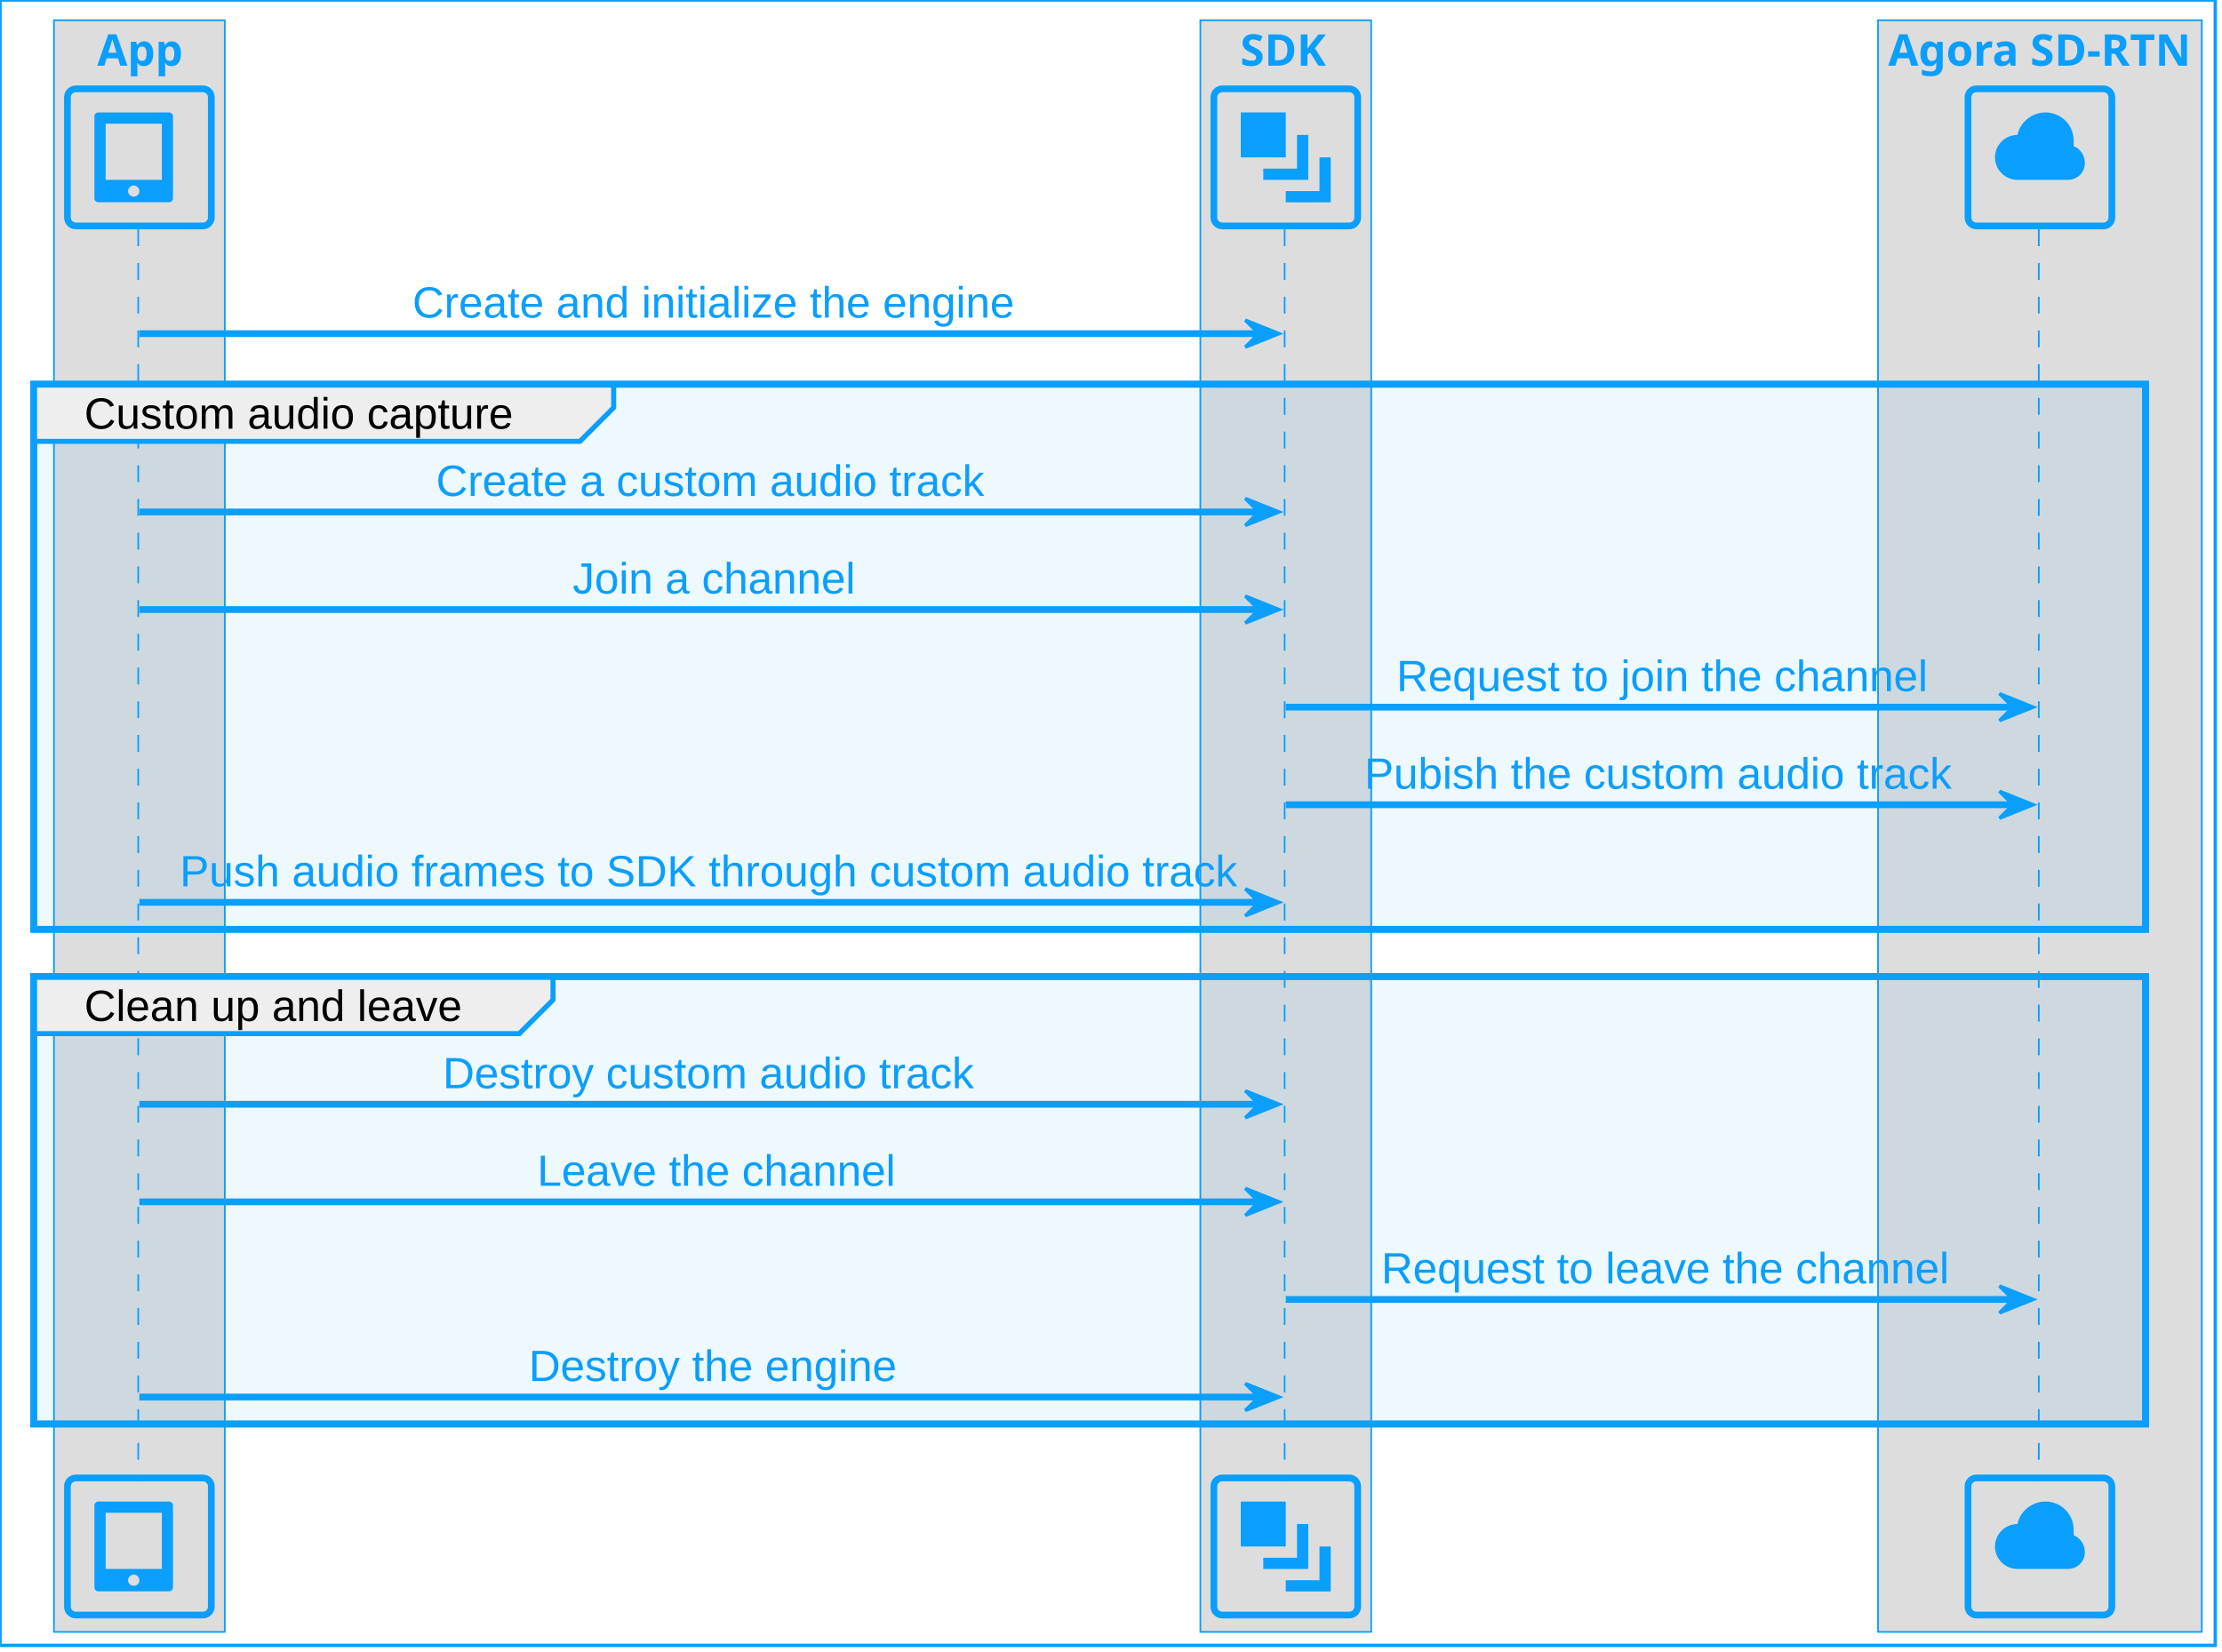
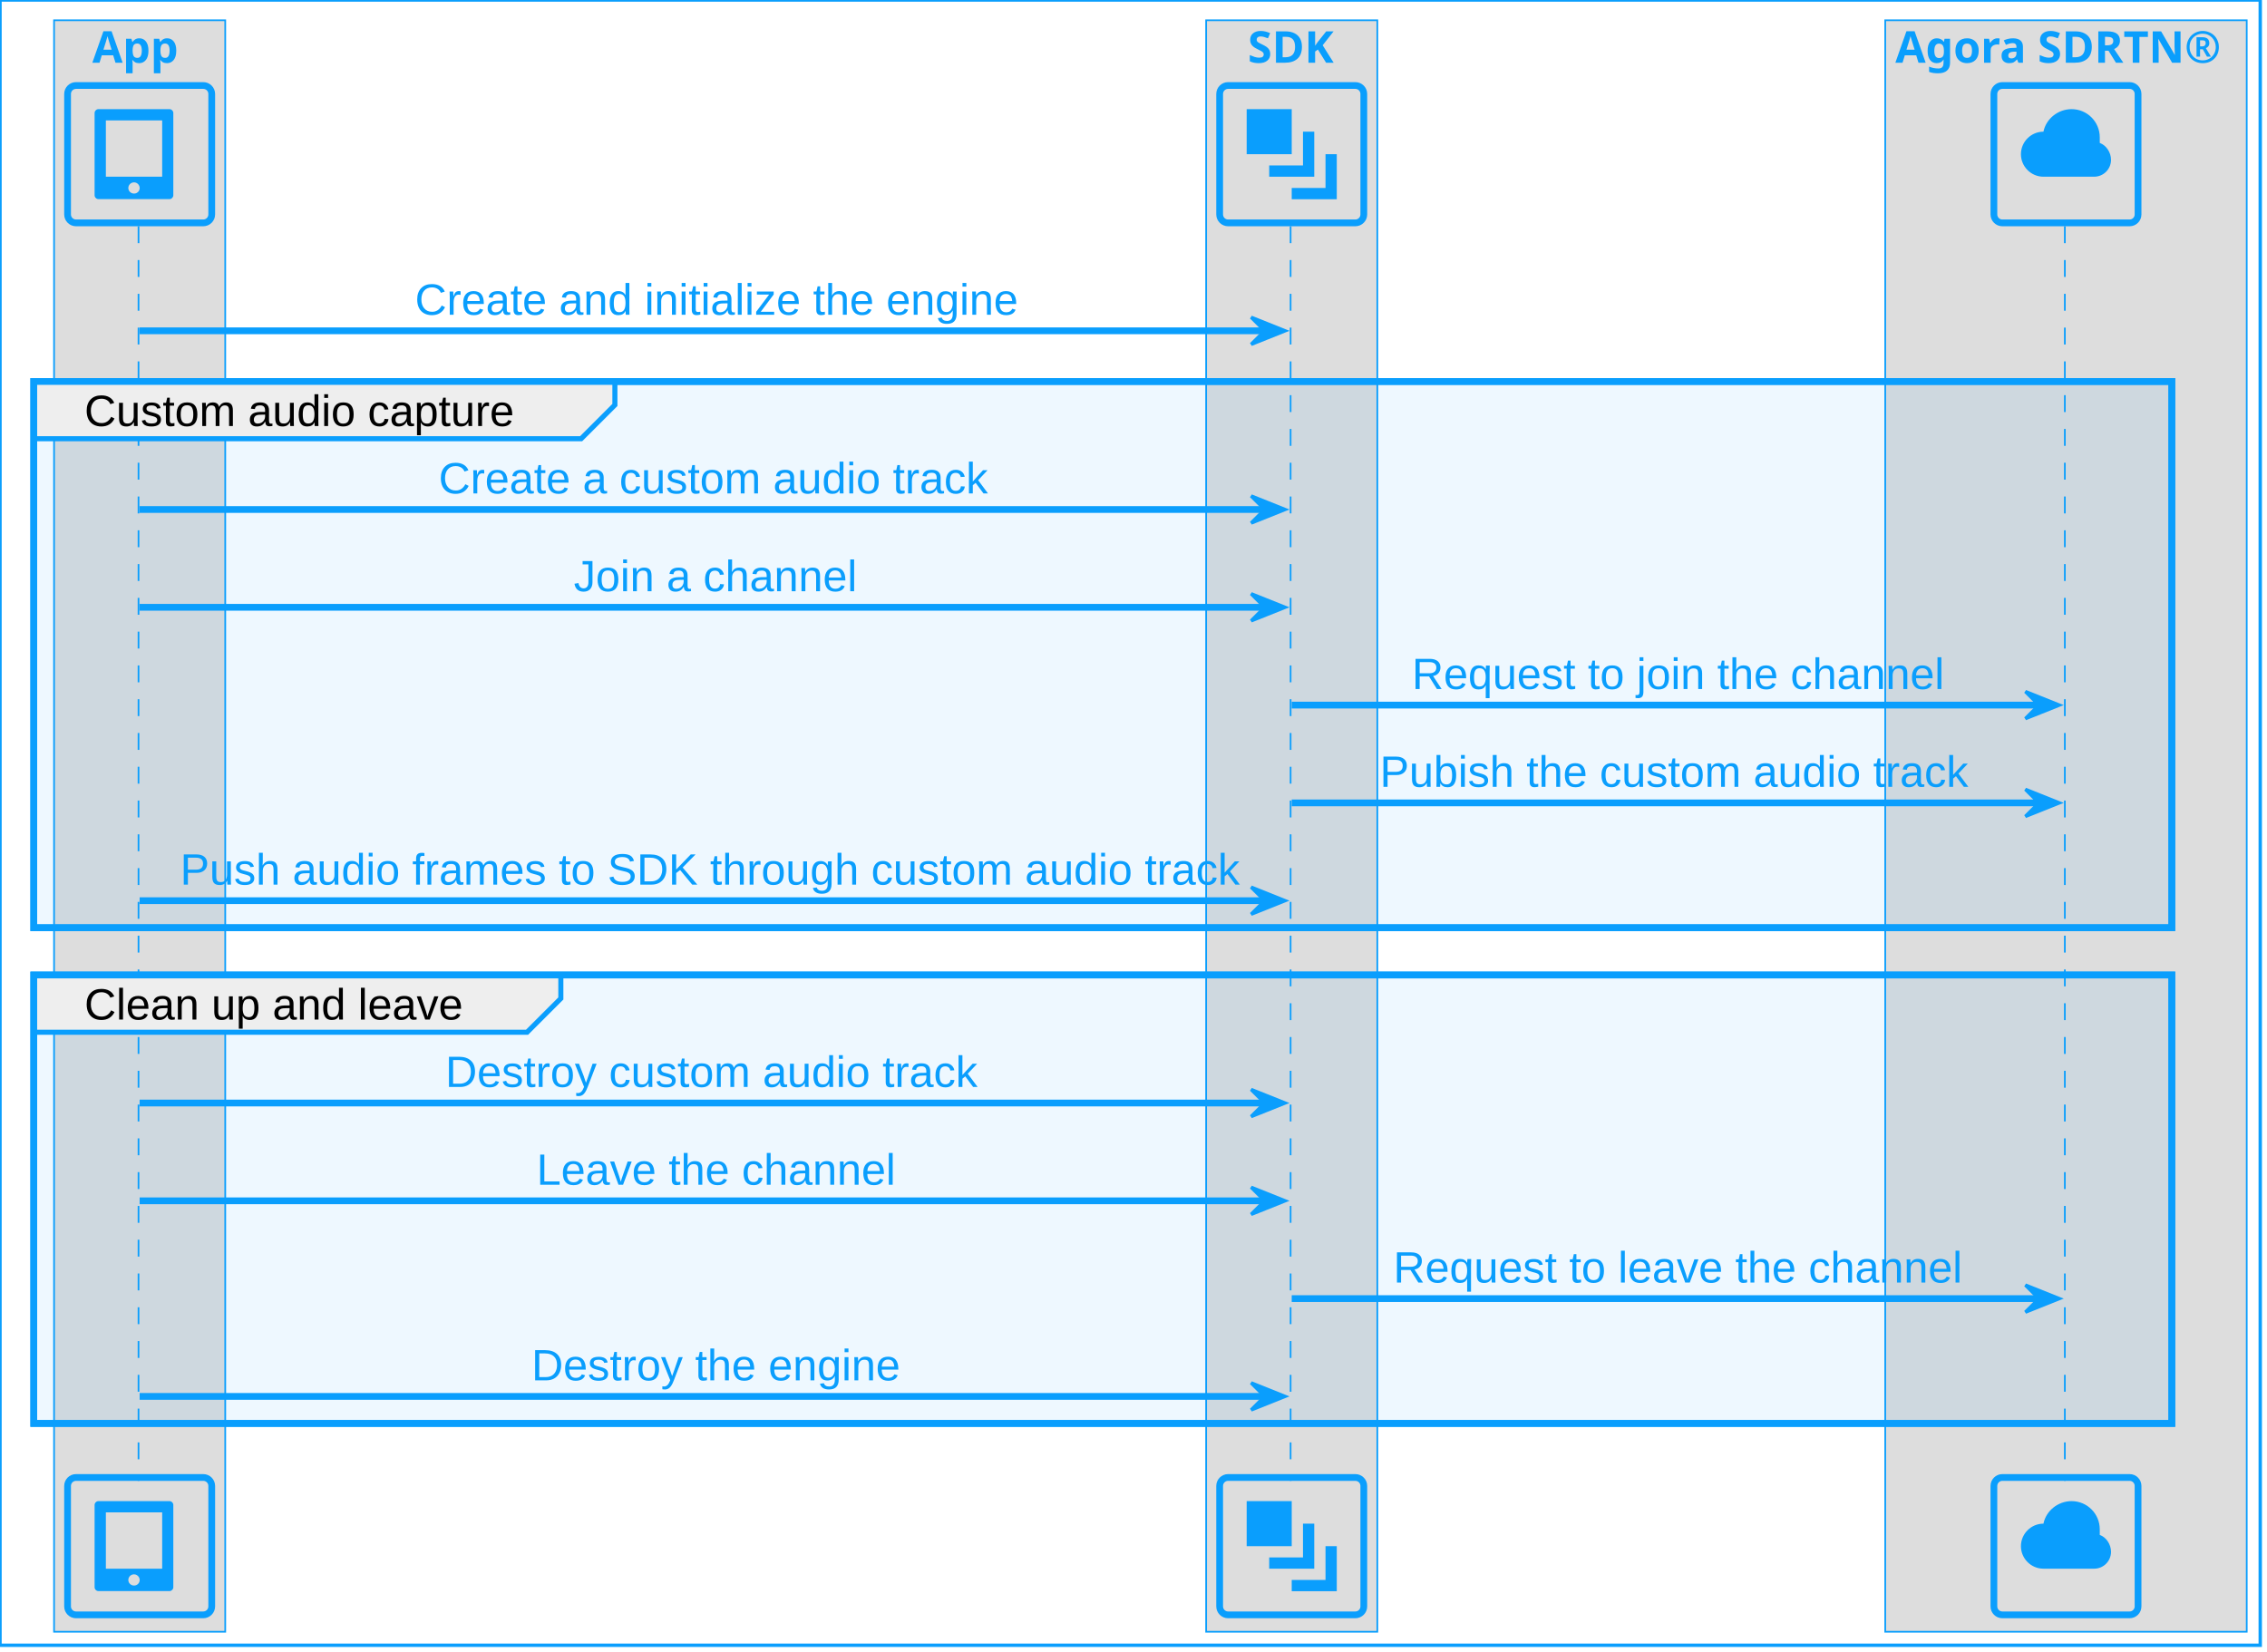
- <svg xmlns="http://www.w3.org/2000/svg" contentStyleType="text/css" height="490px" preserveAspectRatio="none" style="width:659px;height:490px;" version="1.1" viewBox="0 0 659 490" width="659px" zoomAndPan="magnify">
+ <svg xmlns="http://www.w3.org/2000/svg" contentStyleType="text/css" height="489px" preserveAspectRatio="none" style="width:671px;height:489px;" version="1.1" viewBox="0 0 671 489" width="671px" zoomAndPan="magnify">
  <defs />
  <g>
-     <rect fill="none" height="488.07" style="stroke:#0A9EFD;stroke-width:1.0;" width="657" x="0" y="0" />
-     <rect fill="#999999" fill-opacity="0.333" height="478.07" style="stroke:#0A9EFD;stroke-width:0.5;" width="50.667" x="16" y="6" />
-     <text fill="#0A9EFD" font-family="sans-serif" font-size="13" font-weight="bold" lengthAdjust="spacing" textLength="25" x="28.833" y="19.495">App</text>
-     <rect fill="#999999" fill-opacity="0.333" height="478.07" style="stroke:#0A9EFD;stroke-width:0.5;" width="50.667" x="356" y="6" />
-     <text fill="#0A9EFD" font-family="sans-serif" font-size="13" font-weight="bold" lengthAdjust="spacing" textLength="27" x="367.833" y="19.495">SDK</text>
-     <rect fill="#999999" fill-opacity="0.333" height="478.07" style="stroke:#0A9EFD;stroke-width:0.5;" width="96" x="557" y="6" />
-     <text fill="#0A9EFD" font-family="sans-serif" font-size="13" font-weight="bold" lengthAdjust="spacing" textLength="90" x="560" y="19.495">Agora SD-RTN</text>
-     <rect fill="#0A9EFD" fill-opacity="0.067" height="161.692" style="stroke:#0A9EFD;stroke-width:2.0;" width="626.333" x="10" y="113.967" />
-     <rect fill="#0A9EFD" fill-opacity="0.067" height="132.744" style="stroke:#0A9EFD;stroke-width:2.0;" width="626.333" x="10" y="289.659" />
-     <line style="stroke:#0A9EFD;stroke-width:0.5;stroke-dasharray:5.0,5.0;" x1="41" x2="41" y1="68.018" y2="439.403" />
-     <line style="stroke:#0A9EFD;stroke-width:0.5;stroke-dasharray:5.0,5.0;" x1="381" x2="381" y1="68.018" y2="439.403" />
-     <line style="stroke:#0A9EFD;stroke-width:0.5;stroke-dasharray:5.0,5.0;" x1="604.667" x2="604.667" y1="68.018" y2="439.403" />
-     <rect fill="none" height="40.667" rx="2.5" ry="2.5" style="stroke:#0A9EFD;stroke-width:2.0;" width="42.667" x="20" y="26.352" />
-     <path d="M29.133,33.352 C28.533,33.352 28,33.885 28,34.485 L28,58.852 C28,59.452 28.533,59.985 29.133,59.985 L50.167,59.985 C50.767,59.985 51.3,59.452 51.3,58.852 L51.3,34.485 C51.3,33.885 50.767,33.352 50.167,33.352 L29.133,33.352 M31.333,36.685 L48,36.685 L48,53.352 L31.333,53.352 L31.333,36.685 M39.667,55.018 C40.933,55.018 41.767,56.418 41.133,57.518 C40.5,58.618 38.867,58.618 38.2,57.518 C37.567,56.418 38.367,55.018 39.667,55.018 " fill="#0A9EFD" style="stroke:;stroke-width:0.0;stroke-dasharray:;" />
-     <rect fill="none" height="40.667" rx="2.5" ry="2.5" style="stroke:#0A9EFD;stroke-width:2.0;" width="42.667" x="20" y="438.403" />
-     <path d="M29.133,445.403 C28.533,445.403 28,445.936 28,446.536 L28,470.903 C28,471.503 28.533,472.036 29.133,472.036 L50.167,472.036 C50.767,472.036 51.3,471.503 51.3,470.903 L51.3,446.536 C51.3,445.936 50.767,445.403 50.167,445.403 L29.133,445.403 M31.333,448.736 L48,448.736 L48,465.403 L31.333,465.403 L31.333,448.736 M39.667,467.07 C40.933,467.07 41.767,468.47 41.133,469.57 C40.5,470.67 38.867,470.67 38.2,469.57 C37.567,468.47 38.367,467.07 39.667,467.07 " fill="#0A9EFD" style="stroke:;stroke-width:0.0;stroke-dasharray:;" />
-     <rect fill="none" height="40.667" rx="2.5" ry="2.5" style="stroke:#0A9EFD;stroke-width:2.0;" width="42.667" x="360" y="26.352" />
-     <path d="M368,33.352 L368,46.685 L381.333,46.685 L381.333,33.352 L368,33.352 M384.667,40.018 L384.667,50.018 L374.667,50.018 L374.667,53.352 L388,53.352 L388,40.018 L384.667,40.018 M391.333,46.685 L391.333,56.685 L381.333,56.685 L381.333,60.018 L394.667,60.018 L394.667,46.685 L391.333,46.685 " fill="#0A9EFD" style="stroke:;stroke-width:0.0;stroke-dasharray:;" />
-     <rect fill="none" height="40.667" rx="2.5" ry="2.5" style="stroke:#0A9EFD;stroke-width:2.0;" width="42.667" x="360" y="438.403" />
-     <path d="M368,445.403 L368,458.736 L381.333,458.736 L381.333,445.403 L368,445.403 M384.667,452.07 L384.667,462.07 L374.667,462.07 L374.667,465.403 L388,465.403 L388,452.07 L384.667,452.07 M391.333,458.736 L391.333,468.736 L381.333,468.736 L381.333,472.07 L394.667,472.07 L394.667,458.736 L391.333,458.736 " fill="#0A9EFD" style="stroke:;stroke-width:0.0;stroke-dasharray:;" />
-     <rect fill="none" height="40.667" rx="2.5" ry="2.5" style="stroke:#0A9EFD;stroke-width:2.0;" width="42.667" x="583.667" y="26.352" />
-     <path d="M606.667,33.352 C602.633,33.352 599.1,36.218 598.333,40.018 C594.667,40.018 591.667,43.018 591.667,46.685 C591.667,50.352 594.667,53.352 598.333,53.352 L613.333,53.352 C616.1,53.352 618.333,51.118 618.333,48.352 C618.333,46.185 616.933,44.052 615,43.352 L615,41.685 C615,37.085 611.267,33.352 606.667,33.352 " fill="#0A9EFD" style="stroke:;stroke-width:0.0;stroke-dasharray:;" />
-     <rect fill="none" height="40.667" rx="2.5" ry="2.5" style="stroke:#0A9EFD;stroke-width:2.0;" width="42.667" x="583.667" y="438.403" />
-     <path d="M606.667,445.403 C602.633,445.403 599.1,448.27 598.333,452.07 C594.667,452.07 591.667,455.07 591.667,458.736 C591.667,462.403 594.667,465.403 598.333,465.403 L613.333,465.403 C616.1,465.403 618.333,463.17 618.333,460.403 C618.333,458.236 616.933,456.103 615,455.403 L615,453.736 C615,449.136 611.267,445.403 606.667,445.403 " fill="#0A9EFD" style="stroke:;stroke-width:0.0;stroke-dasharray:;" />
-     <polygon fill="#0A9EFD" points="369.333,94.967,379.333,98.967,369.333,102.967,373.333,98.967" style="stroke:#0A9EFD;stroke-width:1.0;" />
-     <line style="stroke:#0A9EFD;stroke-width:2.0;" x1="41.333" x2="375.333" y1="98.967" y2="98.967" />
-     <text fill="#0A9EFD" font-family="Arial" font-size="13" lengthAdjust="spacing" textLength="178" x="122.333" y="94.212">Create and initialize the engine</text>
-     <path d="M10,113.967 L182,113.967 L182,120.916 L172,130.916 L10,130.916 L10,113.967 " fill="#EEEEEE" style="stroke:#0A9EFD;stroke-width:1.5;" />
-     <rect fill="none" height="161.692" style="stroke:#0A9EFD;stroke-width:2.0;" width="626.333" x="10" y="113.967" />
-     <text fill="#000000" font-family="Arial" font-size="13" lengthAdjust="spacing" textLength="127" x="25" y="127.161">Custom audio capture</text>
-     <polygon fill="#0A9EFD" points="369.333,147.864,379.333,151.864,369.333,155.864,373.333,151.864" style="stroke:#0A9EFD;stroke-width:1.0;" />
-     <line style="stroke:#0A9EFD;stroke-width:2.0;" x1="41.333" x2="375.333" y1="151.864" y2="151.864" />
-     <text fill="#0A9EFD" font-family="Arial" font-size="13" lengthAdjust="spacing" textLength="164" x="129.333" y="147.109">Create a custom audio track</text>
-     <polygon fill="#0A9EFD" points="369.333,176.813,379.333,180.813,369.333,184.813,373.333,180.813" style="stroke:#0A9EFD;stroke-width:1.0;" />
-     <line style="stroke:#0A9EFD;stroke-width:2.0;" x1="41.333" x2="375.333" y1="180.813" y2="180.813" />
-     <text fill="#0A9EFD" font-family="Arial" font-size="13" lengthAdjust="spacing" textLength="83" x="169.833" y="176.058">Join a channel</text>
-     <polygon fill="#0A9EFD" points="593,205.762,603,209.762,593,213.762,597,209.762" style="stroke:#0A9EFD;stroke-width:1.0;" />
-     <line style="stroke:#0A9EFD;stroke-width:2.0;" x1="381.333" x2="599" y1="209.762" y2="209.762" />
-     <text fill="#0A9EFD" font-family="Arial" font-size="13" lengthAdjust="spacing" textLength="158" x="414.167" y="205.007">Request to join the channel</text>
-     <polygon fill="#0A9EFD" points="593,234.711,603,238.711,593,242.711,597,238.711" style="stroke:#0A9EFD;stroke-width:1.0;" />
-     <line style="stroke:#0A9EFD;stroke-width:2.0;" x1="381.333" x2="599" y1="238.711" y2="238.711" />
-     <text fill="#0A9EFD" font-family="Arial" font-size="13" lengthAdjust="spacing" textLength="177" x="404.667" y="233.956">Pubish the custom audio track</text>
-     <polygon fill="#0A9EFD" points="369.333,263.659,379.333,267.659,369.333,271.659,373.333,267.659" style="stroke:#0A9EFD;stroke-width:1.0;" />
-     <line style="stroke:#0A9EFD;stroke-width:2.0;" x1="41.333" x2="375.333" y1="267.659" y2="267.659" />
-     <text fill="#0A9EFD" font-family="Arial" font-size="13" lengthAdjust="spacing" textLength="316" x="53.333" y="262.904">Push audio frames to SDK through custom audio track</text>
-     <path d="M10,289.659 L164,289.659 L164,296.608 L154,306.608 L10,306.608 L10,289.659 " fill="#EEEEEE" style="stroke:#0A9EFD;stroke-width:1.5;" />
-     <rect fill="none" height="132.744" style="stroke:#0A9EFD;stroke-width:2.0;" width="626.333" x="10" y="289.659" />
-     <text fill="#000000" font-family="Arial" font-size="13" lengthAdjust="spacing" textLength="109" x="25" y="302.853">Clean up and leave</text>
-     <polygon fill="#0A9EFD" points="369.333,323.557,379.333,327.557,369.333,331.557,373.333,327.557" style="stroke:#0A9EFD;stroke-width:1.0;" />
-     <line style="stroke:#0A9EFD;stroke-width:2.0;" x1="41.333" x2="375.333" y1="327.557" y2="327.557" />
-     <text fill="#0A9EFD" font-family="Arial" font-size="13" lengthAdjust="spacing" textLength="160" x="131.333" y="322.802">Destroy custom audio track</text>
-     <polygon fill="#0A9EFD" points="369.333,352.505,379.333,356.505,369.333,360.505,373.333,356.505" style="stroke:#0A9EFD;stroke-width:1.0;" />
-     <line style="stroke:#0A9EFD;stroke-width:2.0;" x1="41.333" x2="375.333" y1="356.505" y2="356.505" />
-     <text fill="#0A9EFD" font-family="Arial" font-size="13" lengthAdjust="spacing" textLength="104" x="159.333" y="351.751">Leave the channel</text>
-     <polygon fill="#0A9EFD" points="593,381.454,603,385.454,593,389.454,597,385.454" style="stroke:#0A9EFD;stroke-width:1.0;" />
-     <line style="stroke:#0A9EFD;stroke-width:2.0;" x1="381.333" x2="599" y1="385.454" y2="385.454" />
-     <text fill="#0A9EFD" font-family="Arial" font-size="13" lengthAdjust="spacing" textLength="167" x="409.667" y="380.699">Request to leave the channel</text>
-     <polygon fill="#0A9EFD" points="369.333,410.403,379.333,414.403,369.333,418.403,373.333,414.403" style="stroke:#0A9EFD;stroke-width:1.0;" />
-     <line style="stroke:#0A9EFD;stroke-width:2.0;" x1="41.333" x2="375.333" y1="414.403" y2="414.403" />
-     <text fill="#0A9EFD" font-family="Arial" font-size="13" lengthAdjust="spacing" textLength="109" x="156.833" y="409.648">Destroy the engine</text>
+     <rect fill="none" height="487.029" style="stroke:#0A9EFD;stroke-width:1.0;" width="669" x="0" y="0" />
+     <rect fill="#999999" fill-opacity="0.333" height="477.029" style="stroke:#0A9EFD;stroke-width:0.5;" width="50.667" x="16" y="6" />
+     <text fill="#0A9EFD" font-family="sans-serif" font-size="13" font-weight="bold" lengthAdjust="spacing" textLength="28" x="27.333" y="18.568">App</text>
+     <rect fill="#999999" fill-opacity="0.333" height="477.029" style="stroke:#0A9EFD;stroke-width:0.5;" width="50.667" x="357" y="6" />
+     <text fill="#0A9EFD" font-family="sans-serif" font-size="13" font-weight="bold" lengthAdjust="spacing" textLength="26" x="369.333" y="18.568">SDK</text>
+     <rect fill="#999999" fill-opacity="0.333" height="477.029" style="stroke:#0A9EFD;stroke-width:0.5;" width="107" x="558" y="6" />
+     <text fill="#0A9EFD" font-family="sans-serif" font-size="13" font-weight="bold" lengthAdjust="spacing" textLength="101" x="561" y="18.568">Agora SDRTN®</text>
+     <rect fill="#0A9EFD" fill-opacity="0.067" height="161.692" style="stroke:#0A9EFD;stroke-width:2.0;" width="632.833" x="10" y="112.926" />
+     <rect fill="#0A9EFD" fill-opacity="0.067" height="132.744" style="stroke:#0A9EFD;stroke-width:2.0;" width="632.833" x="10" y="288.618" />
+     <line style="stroke:#0A9EFD;stroke-width:0.5;stroke-dasharray:5.0,5.0;" x1="41" x2="41" y1="66.977" y2="438.362" />
+     <line style="stroke:#0A9EFD;stroke-width:0.5;stroke-dasharray:5.0,5.0;" x1="382" x2="382" y1="66.977" y2="438.362" />
+     <line style="stroke:#0A9EFD;stroke-width:0.5;stroke-dasharray:5.0,5.0;" x1="611.167" x2="611.167" y1="66.977" y2="438.362" />
+     <rect fill="none" height="40.667" rx="2.5" ry="2.5" style="stroke:#0A9EFD;stroke-width:2.0;" width="42.667" x="20" y="25.311" />
+     <path d="M29.133,32.31 C28.533,32.31 28,32.844 28,33.444 L28,57.81 C28,58.41 28.533,58.944 29.133,58.944 L50.167,58.944 C50.767,58.944 51.3,58.41 51.3,57.81 L51.3,33.444 C51.3,32.844 50.767,32.31 50.167,32.31 L29.133,32.31 M31.333,35.644 L48,35.644 L48,52.31 L31.333,52.31 L31.333,35.644 M39.667,53.977 C40.933,53.977 41.767,55.377 41.133,56.477 C40.5,57.577 38.867,57.577 38.2,56.477 C37.567,55.377 38.367,53.977 39.667,53.977 " fill="#0A9EFD" style="stroke:;stroke-width:0.0;stroke-dasharray:;" />
+     <rect fill="none" height="40.667" rx="2.5" ry="2.5" style="stroke:#0A9EFD;stroke-width:2.0;" width="42.667" x="20" y="437.362" />
+     <path d="M29.133,444.362 C28.533,444.362 28,444.895 28,445.495 L28,469.862 C28,470.462 28.533,470.995 29.133,470.995 L50.167,470.995 C50.767,470.995 51.3,470.462 51.3,469.862 L51.3,445.495 C51.3,444.895 50.767,444.362 50.167,444.362 L29.133,444.362 M31.333,447.695 L48,447.695 L48,464.362 L31.333,464.362 L31.333,447.695 M39.667,466.029 C40.933,466.029 41.767,467.429 41.133,468.529 C40.5,469.629 38.867,469.629 38.2,468.529 C37.567,467.429 38.367,466.029 39.667,466.029 " fill="#0A9EFD" style="stroke:;stroke-width:0.0;stroke-dasharray:;" />
+     <rect fill="none" height="40.667" rx="2.5" ry="2.5" style="stroke:#0A9EFD;stroke-width:2.0;" width="42.667" x="361" y="25.311" />
+     <path d="M369,32.31 L369,45.644 L382.333,45.644 L382.333,32.31 L369,32.31 M385.667,38.977 L385.667,48.977 L375.667,48.977 L375.667,52.31 L389,52.31 L389,38.977 L385.667,38.977 M392.333,45.644 L392.333,55.644 L382.333,55.644 L382.333,58.977 L395.667,58.977 L395.667,45.644 L392.333,45.644 " fill="#0A9EFD" style="stroke:;stroke-width:0.0;stroke-dasharray:;" />
+     <rect fill="none" height="40.667" rx="2.5" ry="2.5" style="stroke:#0A9EFD;stroke-width:2.0;" width="42.667" x="361" y="437.362" />
+     <path d="M369,444.362 L369,457.695 L382.333,457.695 L382.333,444.362 L369,444.362 M385.667,451.029 L385.667,461.029 L375.667,461.029 L375.667,464.362 L389,464.362 L389,451.029 L385.667,451.029 M392.333,457.695 L392.333,467.695 L382.333,467.695 L382.333,471.029 L395.667,471.029 L395.667,457.695 L392.333,457.695 " fill="#0A9EFD" style="stroke:;stroke-width:0.0;stroke-dasharray:;" />
+     <rect fill="none" height="40.667" rx="2.5" ry="2.5" style="stroke:#0A9EFD;stroke-width:2.0;" width="42.667" x="590.167" y="25.311" />
+     <path d="M613.167,32.31 C609.133,32.31 605.6,35.177 604.833,38.977 C601.167,38.977 598.167,41.977 598.167,45.644 C598.167,49.31 601.167,52.31 604.833,52.31 L619.833,52.31 C622.6,52.31 624.833,50.077 624.833,47.31 C624.833,45.144 623.433,43.011 621.5,42.31 L621.5,40.644 C621.5,36.044 617.767,32.31 613.167,32.31 " fill="#0A9EFD" style="stroke:;stroke-width:0.0;stroke-dasharray:;" />
+     <rect fill="none" height="40.667" rx="2.5" ry="2.5" style="stroke:#0A9EFD;stroke-width:2.0;" width="42.667" x="590.167" y="437.362" />
+     <path d="M613.167,444.362 C609.133,444.362 605.6,447.229 604.833,451.029 C601.167,451.029 598.167,454.029 598.167,457.695 C598.167,461.362 601.167,464.362 604.833,464.362 L619.833,464.362 C622.6,464.362 624.833,462.129 624.833,459.362 C624.833,457.195 623.433,455.062 621.5,454.362 L621.5,452.695 C621.5,448.095 617.767,444.362 613.167,444.362 " fill="#0A9EFD" style="stroke:;stroke-width:0.0;stroke-dasharray:;" />
+     <polygon fill="#0A9EFD" points="370.333,93.926,380.333,97.926,370.333,101.926,374.333,97.926" style="stroke:#0A9EFD;stroke-width:1.0;" />
+     <line style="stroke:#0A9EFD;stroke-width:2.0;" x1="41.333" x2="376.333" y1="97.926" y2="97.926" />
+     <text fill="#0A9EFD" font-family="Arial" font-size="13" lengthAdjust="spacing" textLength="178" x="122.833" y="93.171">Create and initialize the engine</text>
+     <path d="M10,112.926 L182,112.926 L182,119.875 L172,129.875 L10,129.875 L10,112.926 " fill="#EEEEEE" style="stroke:#0A9EFD;stroke-width:1.5;" />
+     <rect fill="none" height="161.692" style="stroke:#0A9EFD;stroke-width:2.0;" width="632.833" x="10" y="112.926" />
+     <text fill="#000000" font-family="Arial" font-size="13" lengthAdjust="spacing" textLength="127" x="25" y="126.12">Custom audio capture</text>
+     <polygon fill="#0A9EFD" points="370.333,146.823,380.333,150.823,370.333,154.823,374.333,150.823" style="stroke:#0A9EFD;stroke-width:1.0;" />
+     <line style="stroke:#0A9EFD;stroke-width:2.0;" x1="41.333" x2="376.333" y1="150.823" y2="150.823" />
+     <text fill="#0A9EFD" font-family="Arial" font-size="13" lengthAdjust="spacing" textLength="164" x="129.833" y="146.069">Create a custom audio track</text>
+     <polygon fill="#0A9EFD" points="370.333,175.772,380.333,179.772,370.333,183.772,374.333,179.772" style="stroke:#0A9EFD;stroke-width:1.0;" />
+     <line style="stroke:#0A9EFD;stroke-width:2.0;" x1="41.333" x2="376.333" y1="179.772" y2="179.772" />
+     <text fill="#0A9EFD" font-family="Arial" font-size="13" lengthAdjust="spacing" textLength="84" x="169.833" y="175.017">Join a channel</text>
+     <polygon fill="#0A9EFD" points="599.5,204.721,609.5,208.721,599.5,212.721,603.5,208.721" style="stroke:#0A9EFD;stroke-width:1.0;" />
+     <line style="stroke:#0A9EFD;stroke-width:2.0;" x1="382.333" x2="605.5" y1="208.721" y2="208.721" />
+     <text fill="#0A9EFD" font-family="Arial" font-size="13" lengthAdjust="spacing" textLength="158" x="417.917" y="203.966">Request to join the channel</text>
+     <polygon fill="#0A9EFD" points="599.5,233.67,609.5,237.67,599.5,241.67,603.5,237.67" style="stroke:#0A9EFD;stroke-width:1.0;" />
+     <line style="stroke:#0A9EFD;stroke-width:2.0;" x1="382.333" x2="605.5" y1="237.67" y2="237.67" />
+     <text fill="#0A9EFD" font-family="Arial" font-size="13" lengthAdjust="spacing" textLength="177" x="408.417" y="232.915">Pubish the custom audio track</text>
+     <polygon fill="#0A9EFD" points="370.333,262.618,380.333,266.618,370.333,270.618,374.333,266.618" style="stroke:#0A9EFD;stroke-width:1.0;" />
+     <line style="stroke:#0A9EFD;stroke-width:2.0;" x1="41.333" x2="376.333" y1="266.618" y2="266.618" />
+     <text fill="#0A9EFD" font-family="Arial" font-size="13" lengthAdjust="spacing" textLength="317" x="53.333" y="261.863">Push audio frames to SDK through custom audio track</text>
+     <path d="M10,288.618 L166,288.618 L166,295.567 L156,305.567 L10,305.567 L10,288.618 " fill="#EEEEEE" style="stroke:#0A9EFD;stroke-width:1.5;" />
+     <rect fill="none" height="132.744" style="stroke:#0A9EFD;stroke-width:2.0;" width="632.833" x="10" y="288.618" />
+     <text fill="#000000" font-family="Arial" font-size="13" lengthAdjust="spacing" textLength="111" x="25" y="301.812">Clean up and leave</text>
+     <polygon fill="#0A9EFD" points="370.333,322.516,380.333,326.516,370.333,330.516,374.333,326.516" style="stroke:#0A9EFD;stroke-width:1.0;" />
+     <line style="stroke:#0A9EFD;stroke-width:2.0;" x1="41.333" x2="376.333" y1="326.516" y2="326.516" />
+     <text fill="#0A9EFD" font-family="Arial" font-size="13" lengthAdjust="spacing" textLength="160" x="131.833" y="321.761">Destroy custom audio track</text>
+     <polygon fill="#0A9EFD" points="370.333,351.464,380.333,355.464,370.333,359.464,374.333,355.464" style="stroke:#0A9EFD;stroke-width:1.0;" />
+     <line style="stroke:#0A9EFD;stroke-width:2.0;" x1="41.333" x2="376.333" y1="355.464" y2="355.464" />
+     <text fill="#0A9EFD" font-family="Arial" font-size="13" lengthAdjust="spacing" textLength="106" x="158.833" y="350.71">Leave the channel</text>
+     <polygon fill="#0A9EFD" points="599.5,380.413,609.5,384.413,599.5,388.413,603.5,384.413" style="stroke:#0A9EFD;stroke-width:1.0;" />
+     <line style="stroke:#0A9EFD;stroke-width:2.0;" x1="382.333" x2="605.5" y1="384.413" y2="384.413" />
+     <text fill="#0A9EFD" font-family="Arial" font-size="13" lengthAdjust="spacing" textLength="169" x="412.417" y="379.658">Request to leave the channel</text>
+     <polygon fill="#0A9EFD" points="370.333,409.362,380.333,413.362,370.333,417.362,374.333,413.362" style="stroke:#0A9EFD;stroke-width:1.0;" />
+     <line style="stroke:#0A9EFD;stroke-width:2.0;" x1="41.333" x2="376.333" y1="413.362" y2="413.362" />
+     <text fill="#0A9EFD" font-family="Arial" font-size="13" lengthAdjust="spacing" textLength="109" x="157.333" y="408.607">Destroy the engine</text>
  </g>
</svg>
